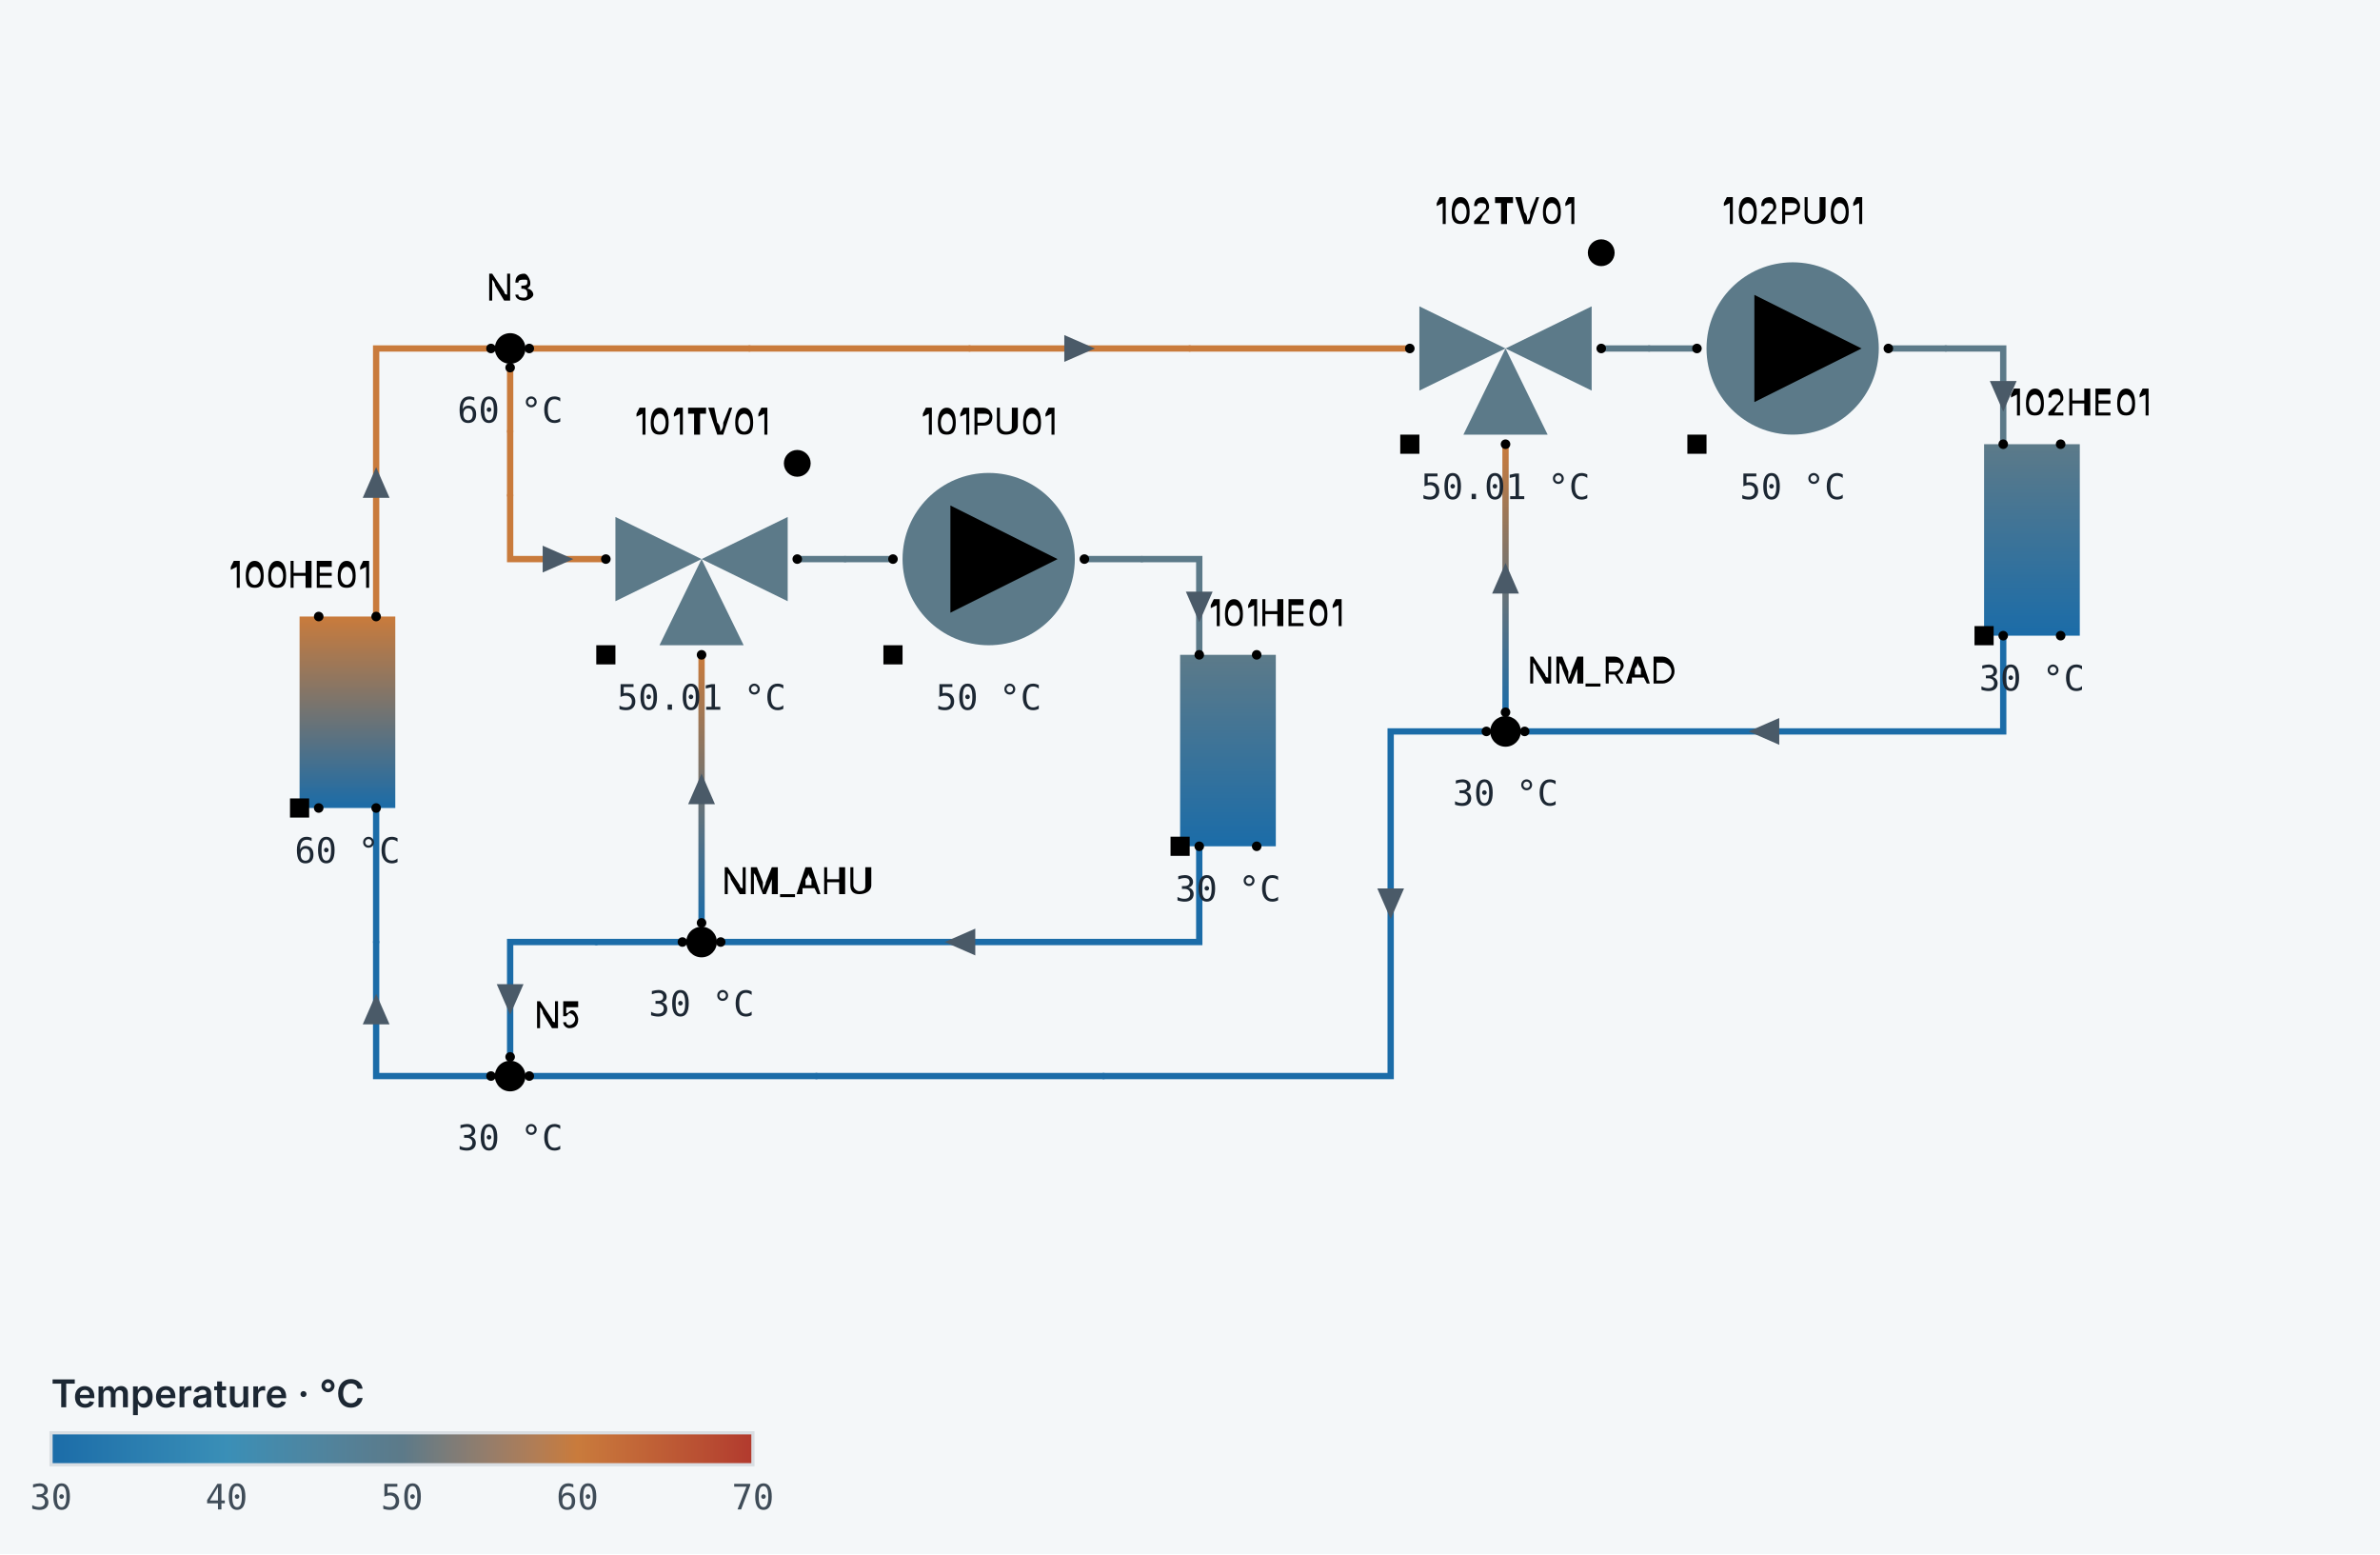
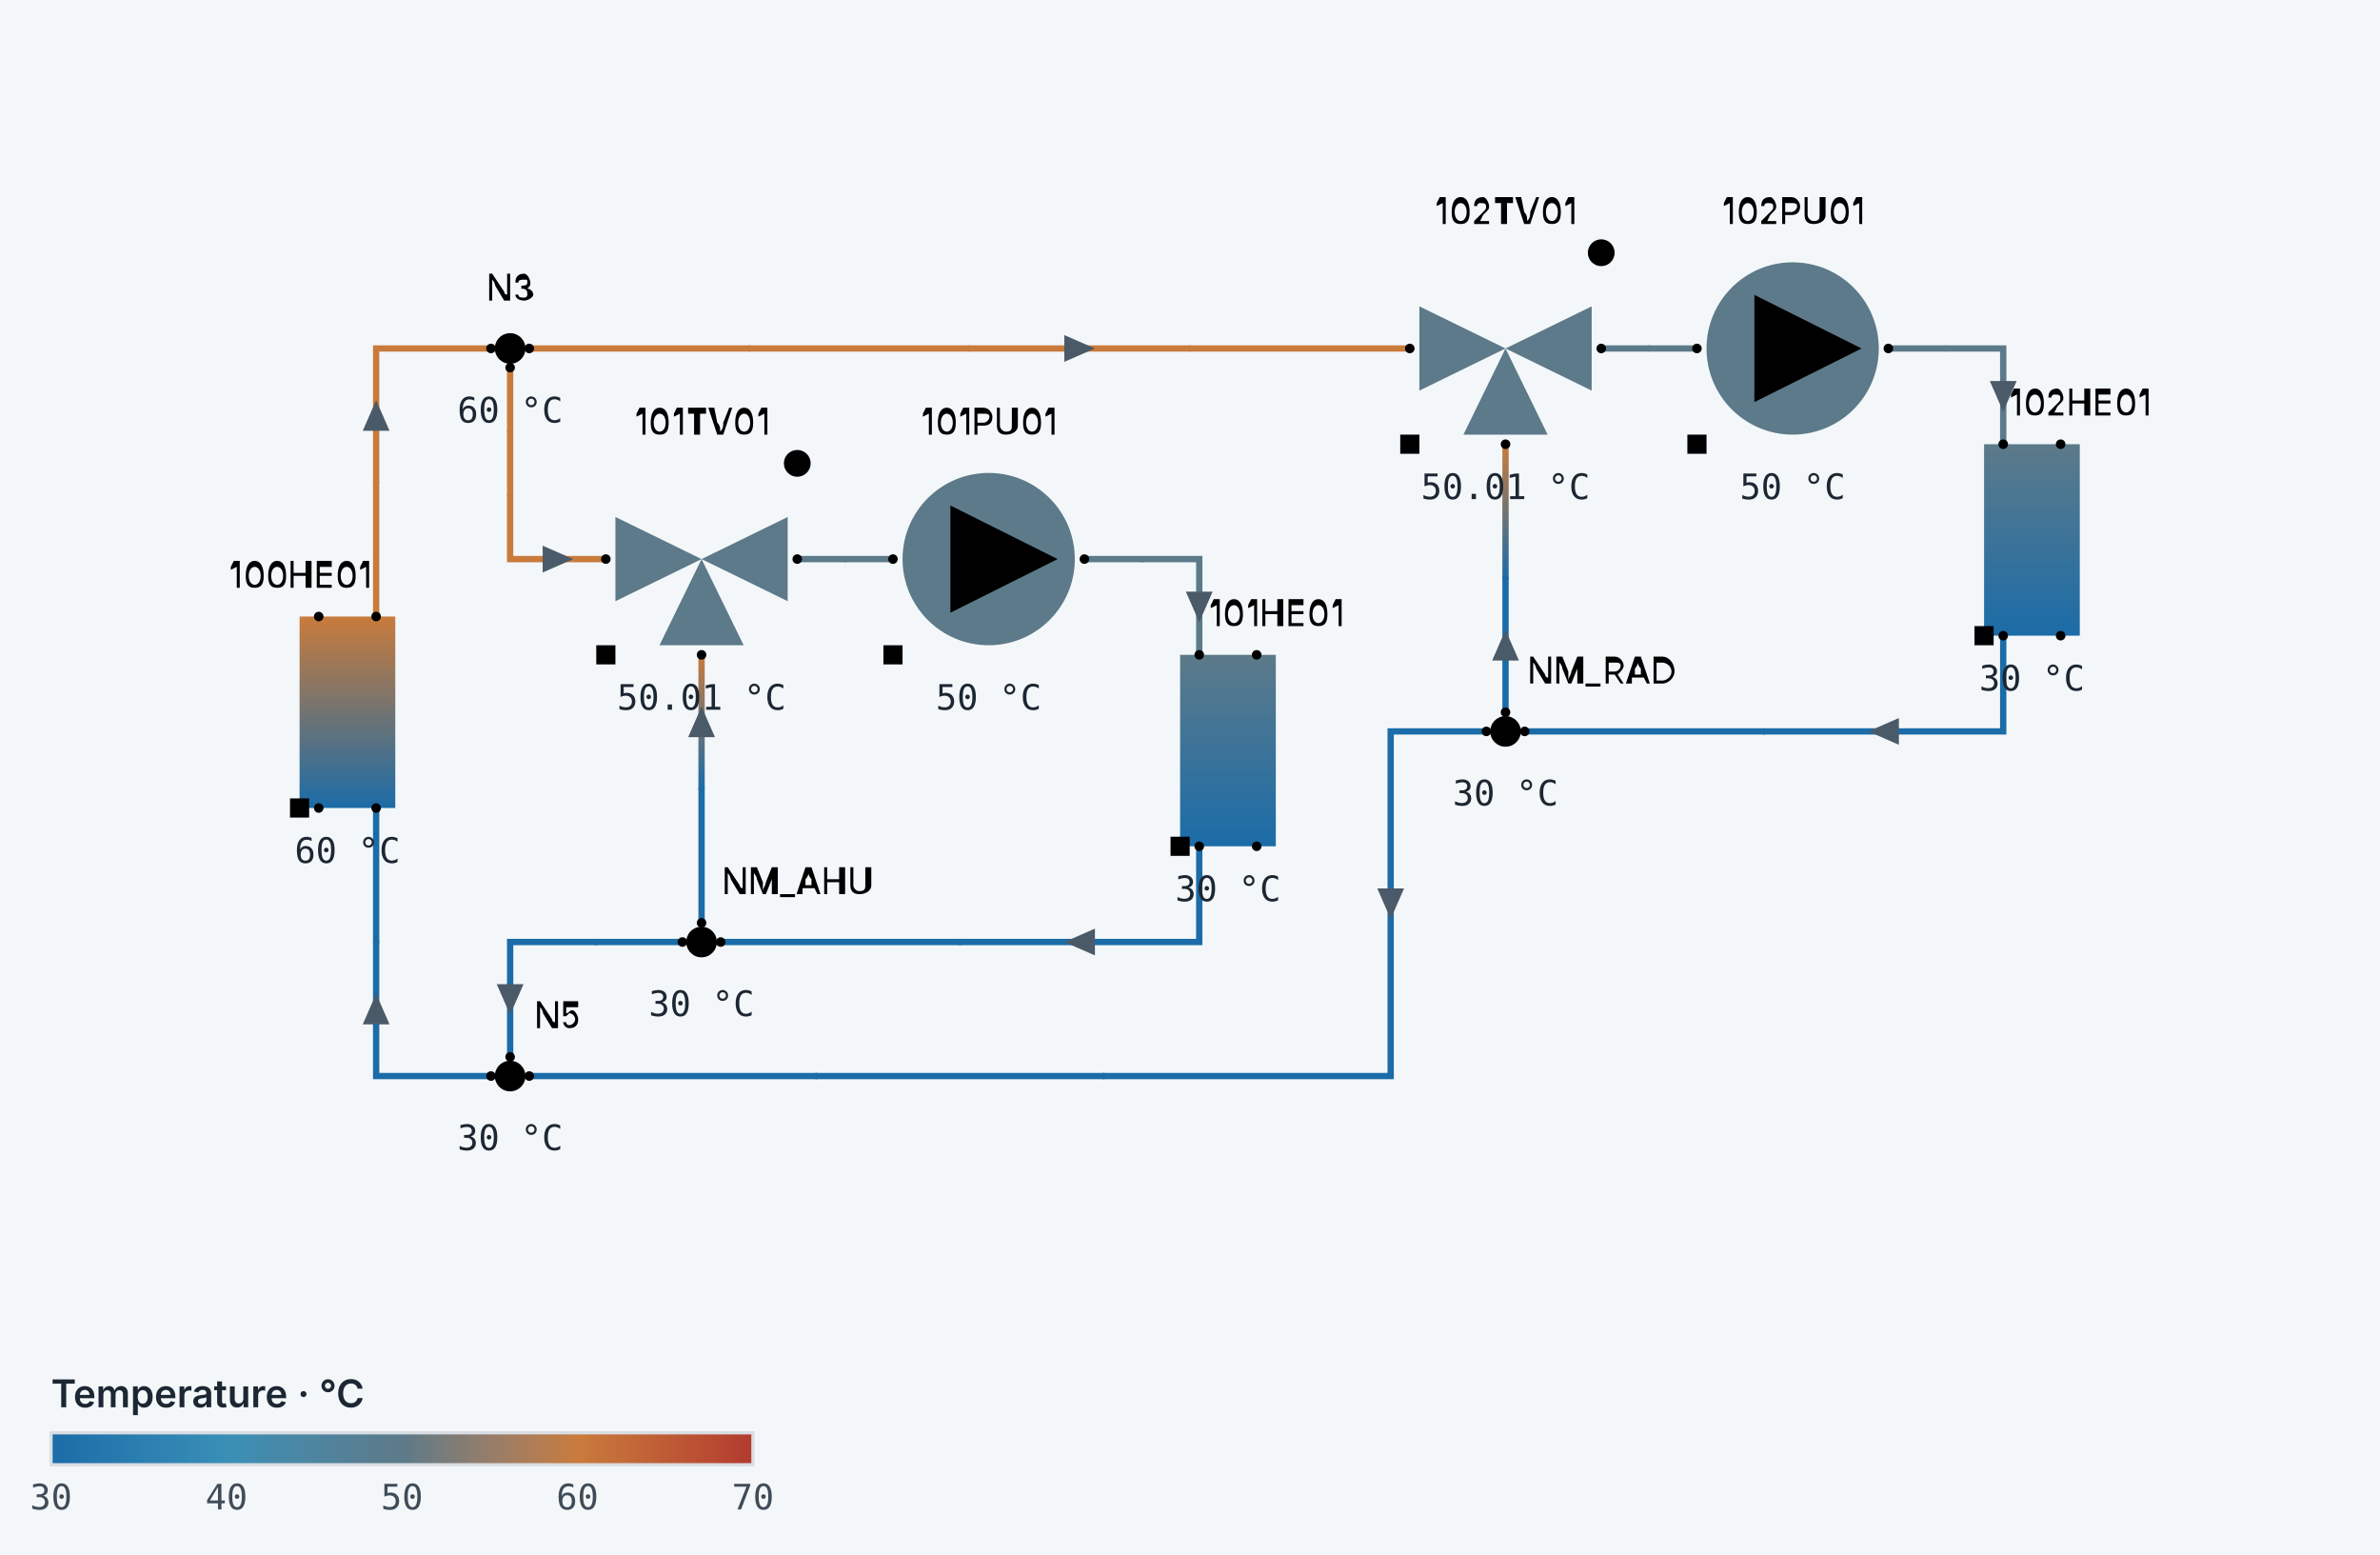
<svg xmlns="http://www.w3.org/2000/svg" width="746" height="487" viewBox="0 0 746 487" role="img" aria-labelledby="export-title export-desc" data-theme="light">
  <style>svg { font-family: system-ui, -apple-system, 'Segoe UI', sans-serif; }
.export__background { fill: #f4f7f9; }
.export__value { font-family: ui-monospace, 'Cascadia Code', 'JetBrains Mono', Consolas, monospace; font-size: 11px; fill: #1c2733; text-anchor: middle; }
.export__value--unsolved { fill: #586672; font-style: italic; }
.export__legend-title { font-size: 12px; font-weight: 600; fill: #1c2733; }
.export__legend-tick { font-family: ui-monospace, 'Cascadia Code', 'JetBrains Mono', Consolas, monospace; font-size: 11px; fill: #3f4c58; text-anchor: middle; }
.export__legend-note { font-size: 11px; fill: #586672; }
.export__legend-frame { fill: none; stroke: #d9dee3; }
.scene__route .scene__arrow { fill: #4a5a68; }
.scene__route--signal .scene__arrow { fill: #586672; }</style>
  <rect class="export__background" width="746" height="487" />
  <g transform="translate(108.9 169.2) scale(60 -60)">
    <g class="scene" font-family="system-ui, -apple-system, 'Segoe UI', sans-serif">
      <g class="scene__routes">
        <g data-id="c0" class="scene__route scene__route--pipe scene__route--return scene__route--scaled" fill="none" style="stroke:url(#export-route-c0);color:currentColor" stroke-width="0.033" stroke-linejoin="miter" stroke-linecap="round">
          <defs>
            <linearGradient id="export-route-c0" gradientUnits="userSpaceOnUse" x1="0.15" y1="-2.1" x2="0.15" y2="-1.4">
              <stop offset="0" style="stop-color:#1b6ca8" />
              <stop offset="1" style="stop-color:#1b6ca8" />
            </linearGradient>
          </defs>
          <path d="M0.15 -2.1 L0.15 -1.4" />
        </g>
-         <g data-id="c3" class="scene__route scene__route--pipe scene__route--return scene__route--scaled" fill="none" style="stroke:url(#export-route-c3);color:currentColor" stroke-width="0.033" stroke-linejoin="miter" stroke-linecap="round">
-           <defs>
-             <linearGradient id="export-route-c3" gradientUnits="userSpaceOnUse" x1="2.45" y1="-2.8" x2="0.95" y2="-2.8">
+         <g data-id="c4" class="scene__route scene__route--pipe scene__route--return scene__route--scaled" fill="none" style="stroke:url(#export-route-c4);color:currentColor" stroke-width="0.033" stroke-linejoin="miter" stroke-linecap="round">
+           <defs>
+             <linearGradient id="export-route-c4" gradientUnits="userSpaceOnUse" x1="2.45" y1="-2.8" x2="0.95" y2="-2.8">
              <stop offset="0" style="stop-color:#1b6ca8" />
              <stop offset="1" style="stop-color:#1b6ca8" />
            </linearGradient>
          </defs>
          <path d="M2.45 -2.8 L0.95 -2.8" />
        </g>
-         <g data-id="c4" class="scene__route scene__route--pipe scene__route--return scene__route--scaled" fill="none" style="stroke:url(#export-route-c4);color:currentColor" stroke-width="0.033" stroke-linejoin="miter" stroke-linecap="round">
-           <defs>
-             <linearGradient id="export-route-c4" gradientUnits="userSpaceOnUse" x1="0.75" y1="-2.8" x2="0.15" y2="-2.1">
+         <g data-id="c5" class="scene__route scene__route--pipe scene__route--return scene__route--scaled" fill="none" style="stroke:url(#export-route-c5);color:currentColor" stroke-width="0.033" stroke-linejoin="miter" stroke-linecap="round">
+           <defs>
+             <linearGradient id="export-route-c5" gradientUnits="userSpaceOnUse" x1="0.75" y1="-2.8" x2="0.15" y2="-2.1">
              <stop offset="0" style="stop-color:#1b6ca8" />
              <stop offset="1" style="stop-color:#1b6ca8" />
            </linearGradient>
          </defs>
          <path d="M0.75 -2.8 L0.15 -2.8 L0.15 -2.1" />
          <polygon class="scene__arrow" points="0.15,-2.37 0.08,-2.53 0.22,-2.53" stroke="none" />
        </g>
-         <g data-id="c8" class="scene__route scene__route--pipe scene__route--return scene__route--scaled" fill="none" style="stroke:url(#export-route-c8);color:currentColor" stroke-width="0.033" stroke-linejoin="miter" stroke-linecap="round">
-           <defs>
-             <linearGradient id="export-route-c8" gradientUnits="userSpaceOnUse" x1="1.85" y1="-2" x2="1.85" y2="-0.6">
-               <stop offset="0" style="stop-color:#1b6ca8" />
-               <stop offset="1" style="stop-color:#c97b3c" />
-             </linearGradient>
-           </defs>
-           <path d="M1.85 -2 L1.85 -0.6" />
-           <polygon class="scene__arrow" points="1.85,-1.22 1.78,-1.38 1.92,-1.38" stroke="none" />
-         </g>
-         <g data-id="c13" class="scene__route scene__route--pipe scene__route--return scene__route--scaled" fill="none" style="stroke:url(#export-route-c13);color:currentColor" stroke-width="0.033" stroke-linejoin="miter" stroke-linecap="round">
-           <defs>
-             <linearGradient id="export-route-c13" gradientUnits="userSpaceOnUse" x1="4.45" y1="-1.6" x2="1.95" y2="-2.1">
-               <stop offset="0" style="stop-color:#1b6ca8" />
-               <stop offset="1" style="stop-color:#1b6ca8" />
-             </linearGradient>
-           </defs>
-           <path d="M4.45 -1.6 L4.45 -2.1 L1.95 -2.1" />
-           <polygon class="scene__arrow" points="3.12,-2.1 3.28,-2.17 3.28,-2.03" stroke="none" />
-         </g>
-         <g data-id="c14" class="scene__route scene__route--pipe scene__route--return scene__route--scaled" fill="none" style="stroke:url(#export-route-c14);color:currentColor" stroke-width="0.033" stroke-linejoin="miter" stroke-linecap="round">
-           <defs>
-             <linearGradient id="export-route-c14" gradientUnits="userSpaceOnUse" x1="1.75" y1="-2.1" x2="1.3" y2="-2.1">
+         <g data-id="c9" class="scene__route scene__route--pipe scene__route--return scene__route--scaled" fill="none" style="stroke:url(#export-route-c9);color:currentColor" stroke-width="0.033" stroke-linejoin="miter" stroke-linecap="round">
+           <defs>
+             <linearGradient id="export-route-c9" gradientUnits="userSpaceOnUse" x1="1.85" y1="-2" x2="1.85" y2="-1.3">
+               <stop offset="0" style="stop-color:#1b6ca8" />
+               <stop offset="1" style="stop-color:#1b6ca8" />
+             </linearGradient>
+           </defs>
+           <path d="M1.85 -2 L1.85 -1.3" />
+         </g>
+         <g data-id="c10" class="scene__route scene__route--pipe scene__route--return scene__route--scaled" fill="none" style="stroke:url(#export-route-c10);color:currentColor" stroke-width="0.033" stroke-linejoin="miter" stroke-linecap="round">
+           <defs>
+             <linearGradient id="export-route-c10" gradientUnits="userSpaceOnUse" x1="1.85" y1="-1.3" x2="1.85" y2="-0.6">
+               <stop offset="0" style="stop-color:#1b6ca8" />
+               <stop offset="1" style="stop-color:#c97b3c" />
+             </linearGradient>
+           </defs>
+           <path d="M1.85 -1.3 L1.85 -0.6" />
+           <polygon class="scene__arrow" points="1.85,-0.87 1.78,-1.03 1.92,-1.03" stroke="none" />
+         </g>
+         <g data-id="c15" class="scene__route scene__route--pipe scene__route--return scene__route--scaled" fill="none" style="stroke:url(#export-route-c15);color:currentColor" stroke-width="0.033" stroke-linejoin="miter" stroke-linecap="round">
+           <defs>
+             <linearGradient id="export-route-c15" gradientUnits="userSpaceOnUse" x1="4.45" y1="-1.6" x2="3.2" y2="-2.1">
+               <stop offset="0" style="stop-color:#1b6ca8" />
+               <stop offset="1" style="stop-color:#1b6ca8" />
+             </linearGradient>
+           </defs>
+           <path d="M4.45 -1.6 L4.45 -2.1 L3.2 -2.1" />
+           <polygon class="scene__arrow" points="3.745,-2.1 3.905,-2.17 3.905,-2.03" stroke="none" />
+         </g>
+         <g data-id="c16" class="scene__route scene__route--pipe scene__route--return scene__route--scaled" fill="none" style="stroke:url(#export-route-c16);color:currentColor" stroke-width="0.033" stroke-linejoin="miter" stroke-linecap="round">
+           <defs>
+             <linearGradient id="export-route-c16" gradientUnits="userSpaceOnUse" x1="3.2" y1="-2.1" x2="1.95" y2="-2.1">
+               <stop offset="0" style="stop-color:#1b6ca8" />
+               <stop offset="1" style="stop-color:#1b6ca8" />
+             </linearGradient>
+           </defs>
+           <path d="M3.2 -2.1 L1.95 -2.1" />
+         </g>
+         <g data-id="c17" class="scene__route scene__route--pipe scene__route--return scene__route--scaled" fill="none" style="stroke:url(#export-route-c17);color:currentColor" stroke-width="0.033" stroke-linejoin="miter" stroke-linecap="round">
+           <defs>
+             <linearGradient id="export-route-c17" gradientUnits="userSpaceOnUse" x1="1.75" y1="-2.1" x2="1.3" y2="-2.1">
              <stop offset="0" style="stop-color:#1b6ca8" />
              <stop offset="1" style="stop-color:#1b6ca8" />
            </linearGradient>
          </defs>
          <path d="M1.75 -2.1 L1.3 -2.1" />
        </g>
-         <g data-id="c15" class="scene__route scene__route--pipe scene__route--return scene__route--scaled" fill="none" style="stroke:url(#export-route-c15);color:currentColor" stroke-width="0.033" stroke-linejoin="miter" stroke-linecap="round">
-           <defs>
-             <linearGradient id="export-route-c15" gradientUnits="userSpaceOnUse" x1="1.3" y1="-2.1" x2="0.85" y2="-2.7">
+         <g data-id="c18" class="scene__route scene__route--pipe scene__route--return scene__route--scaled" fill="none" style="stroke:url(#export-route-c18);color:currentColor" stroke-width="0.033" stroke-linejoin="miter" stroke-linecap="round">
+           <defs>
+             <linearGradient id="export-route-c18" gradientUnits="userSpaceOnUse" x1="1.3" y1="-2.1" x2="0.85" y2="-2.7">
              <stop offset="0" style="stop-color:#1b6ca8" />
              <stop offset="1" style="stop-color:#1b6ca8" />
            </linearGradient>
          </defs>
          <path d="M1.3 -2.1 L0.85 -2.1 L0.85 -2.7" />
          <polygon class="scene__arrow" points="0.85,-2.48 0.92,-2.32 0.78,-2.32" stroke="none" />
        </g>
-         <g data-id="c19" class="scene__route scene__route--pipe scene__route--return scene__route--scaled" fill="none" style="stroke:url(#export-route-c19);color:currentColor" stroke-width="0.033" stroke-linejoin="miter" stroke-linecap="round">
-           <defs>
-             <linearGradient id="export-route-c19" gradientUnits="userSpaceOnUse" x1="6.05" y1="-0.9" x2="6.05" y2="0.5">
-               <stop offset="0" style="stop-color:#1b6ca8" />
-               <stop offset="1" style="stop-color:#c97b3c" />
-             </linearGradient>
-           </defs>
-           <path d="M6.05 -0.9 L6.05 0.5" />
-           <polygon class="scene__arrow" points="6.05,-0.12 5.98,-0.28 6.12,-0.28" stroke="none" />
-         </g>
-         <g data-id="c24" class="scene__route scene__route--pipe scene__route--return scene__route--scaled" fill="none" style="stroke:url(#export-route-c24);color:currentColor" stroke-width="0.033" stroke-linejoin="miter" stroke-linecap="round">
-           <defs>
-             <linearGradient id="export-route-c24" gradientUnits="userSpaceOnUse" x1="8.65" y1="-0.5" x2="6.15" y2="-1">
-               <stop offset="0" style="stop-color:#1b6ca8" />
-               <stop offset="1" style="stop-color:#1b6ca8" />
-             </linearGradient>
-           </defs>
-           <path d="M8.65 -0.5 L8.65 -1 L6.15 -1" />
-           <polygon class="scene__arrow" points="7.32,-1 7.48,-1.07 7.48,-0.93" stroke="none" />
-         </g>
-         <g data-id="c25" class="scene__route scene__route--pipe scene__route--return scene__route--scaled" fill="none" style="stroke:url(#export-route-c25);color:currentColor" stroke-width="0.033" stroke-linejoin="miter" stroke-linecap="round">
-           <defs>
-             <linearGradient id="export-route-c25" gradientUnits="userSpaceOnUse" x1="5.95" y1="-1" x2="3.95" y2="-2.8">
+         <g data-id="c22" class="scene__route scene__route--pipe scene__route--return scene__route--scaled" fill="none" style="stroke:url(#export-route-c22);color:currentColor" stroke-width="0.033" stroke-linejoin="miter" stroke-linecap="round">
+           <defs>
+             <linearGradient id="export-route-c22" gradientUnits="userSpaceOnUse" x1="6.05" y1="-0.9" x2="6.05" y2="-0.2">
+               <stop offset="0" style="stop-color:#1b6ca8" />
+               <stop offset="1" style="stop-color:#1b6ca8" />
+             </linearGradient>
+           </defs>
+           <path d="M6.05 -0.9 L6.05 -0.2" />
+           <polygon class="scene__arrow" points="6.05,-0.47 5.98,-0.63 6.12,-0.63" stroke="none" />
+         </g>
+         <g data-id="c23" class="scene__route scene__route--pipe scene__route--return scene__route--scaled" fill="none" style="stroke:url(#export-route-c23);color:currentColor" stroke-width="0.033" stroke-linejoin="miter" stroke-linecap="round">
+           <defs>
+             <linearGradient id="export-route-c23" gradientUnits="userSpaceOnUse" x1="6.05" y1="-0.2" x2="6.05" y2="0.5">
+               <stop offset="0" style="stop-color:#1b6ca8" />
+               <stop offset="1" style="stop-color:#c97b3c" />
+             </linearGradient>
+           </defs>
+           <path d="M6.05 -0.2 L6.05 0.5" />
+         </g>
+         <g data-id="c28" class="scene__route scene__route--pipe scene__route--return scene__route--scaled" fill="none" style="stroke:url(#export-route-c28);color:currentColor" stroke-width="0.033" stroke-linejoin="miter" stroke-linecap="round">
+           <defs>
+             <linearGradient id="export-route-c28" gradientUnits="userSpaceOnUse" x1="8.65" y1="-0.5" x2="7.4" y2="-1">
+               <stop offset="0" style="stop-color:#1b6ca8" />
+               <stop offset="1" style="stop-color:#1b6ca8" />
+             </linearGradient>
+           </defs>
+           <path d="M8.65 -0.5 L8.65 -1 L7.4 -1" />
+           <polygon class="scene__arrow" points="7.945,-1 8.105,-1.07 8.105,-0.93" stroke="none" />
+         </g>
+         <g data-id="c29" class="scene__route scene__route--pipe scene__route--return scene__route--scaled" fill="none" style="stroke:url(#export-route-c29);color:currentColor" stroke-width="0.033" stroke-linejoin="miter" stroke-linecap="round">
+           <defs>
+             <linearGradient id="export-route-c29" gradientUnits="userSpaceOnUse" x1="7.4" y1="-1" x2="6.15" y2="-1">
+               <stop offset="0" style="stop-color:#1b6ca8" />
+               <stop offset="1" style="stop-color:#1b6ca8" />
+             </linearGradient>
+           </defs>
+           <path d="M7.4 -1 L6.15 -1" />
+         </g>
+         <g data-id="c30" class="scene__route scene__route--pipe scene__route--return scene__route--scaled" fill="none" style="stroke:url(#export-route-c30);color:currentColor" stroke-width="0.033" stroke-linejoin="miter" stroke-linecap="round">
+           <defs>
+             <linearGradient id="export-route-c30" gradientUnits="userSpaceOnUse" x1="5.95" y1="-1" x2="3.95" y2="-2.8">
              <stop offset="0" style="stop-color:#1b6ca8" />
              <stop offset="1" style="stop-color:#1b6ca8" />
            </linearGradient>
          </defs>
          <path d="M5.95 -1 L5.45 -1 L5.45 -2.8 L3.95 -2.8" />
          <polygon class="scene__arrow" points="5.45,-1.98 5.52,-1.82 5.38,-1.82" stroke="none" />
        </g>
-         <g data-id="c26" class="scene__route scene__route--pipe scene__route--return scene__route--scaled" fill="none" style="stroke:url(#export-route-c26);color:currentColor" stroke-width="0.033" stroke-linejoin="miter" stroke-linecap="round">
-           <defs>
-             <linearGradient id="export-route-c26" gradientUnits="userSpaceOnUse" x1="3.95" y1="-2.8" x2="2.45" y2="-2.8">
+         <g data-id="c31" class="scene__route scene__route--pipe scene__route--return scene__route--scaled" fill="none" style="stroke:url(#export-route-c31);color:currentColor" stroke-width="0.033" stroke-linejoin="miter" stroke-linecap="round">
+           <defs>
+             <linearGradient id="export-route-c31" gradientUnits="userSpaceOnUse" x1="3.95" y1="-2.8" x2="2.45" y2="-2.8">
              <stop offset="0" style="stop-color:#1b6ca8" />
              <stop offset="1" style="stop-color:#1b6ca8" />
            </linearGradient>
          </defs>
          <path d="M3.95 -2.8 L2.45 -2.8" />
        </g>
        <g data-id="c1" class="scene__route scene__route--pipe scene__route--supply scene__route--scaled" fill="none" style="stroke:url(#export-route-c1);color:currentColor" stroke-width="0.033" stroke-linejoin="miter" stroke-linecap="round">
          <defs>
-             <linearGradient id="export-route-c1" gradientUnits="userSpaceOnUse" x1="0.15" y1="-0.4" x2="0.75" y2="1">
-               <stop offset="0" style="stop-color:#c97b3c" />
-               <stop offset="1" style="stop-color:#c97b3c" />
-             </linearGradient>
-           </defs>
-           <path d="M0.15 -0.4 L0.15 1 L0.75 1" />
-           <polygon class="scene__arrow" points="0.15,0.38 0.08,0.22 0.22,0.22" stroke="none" />
+             <linearGradient id="export-route-c1" gradientUnits="userSpaceOnUse" x1="0.15" y1="-0.4" x2="0.15" y2="0.3">
+               <stop offset="0" style="stop-color:#c97b3c" />
+               <stop offset="1" style="stop-color:#c97b3c" />
+             </linearGradient>
+           </defs>
+           <path d="M0.15 -0.4 L0.15 0.3" />
        </g>
        <g data-id="c2" class="scene__route scene__route--pipe scene__route--supply scene__route--scaled" fill="none" style="stroke:url(#export-route-c2);color:currentColor" stroke-width="0.033" stroke-linejoin="miter" stroke-linecap="round">
          <defs>
-             <linearGradient id="export-route-c2" gradientUnits="userSpaceOnUse" x1="0.95" y1="1" x2="2.1" y2="1">
+             <linearGradient id="export-route-c2" gradientUnits="userSpaceOnUse" x1="0.15" y1="0.3" x2="0.75" y2="1">
+               <stop offset="0" style="stop-color:#c97b3c" />
+               <stop offset="1" style="stop-color:#c97b3c" />
+             </linearGradient>
+           </defs>
+           <path d="M0.15 0.3 L0.15 1 L0.75 1" />
+           <polygon class="scene__arrow" points="0.15,0.73 0.08,0.57 0.22,0.57" stroke="none" />
+         </g>
+         <g data-id="c3" class="scene__route scene__route--pipe scene__route--supply scene__route--scaled" fill="none" style="stroke:url(#export-route-c3);color:currentColor" stroke-width="0.033" stroke-linejoin="miter" stroke-linecap="round">
+           <defs>
+             <linearGradient id="export-route-c3" gradientUnits="userSpaceOnUse" x1="0.95" y1="1" x2="2.1" y2="1">
              <stop offset="0" style="stop-color:#c97b3c" />
              <stop offset="1" style="stop-color:#c97b3c" />
            </linearGradient>
          </defs>
          <path d="M0.95 1 L2.1 1" />
        </g>
-         <g data-id="c5" class="scene__route scene__route--pipe scene__route--supply scene__route--scaled" fill="none" style="stroke:url(#export-route-c5);color:currentColor" stroke-width="0.033" stroke-linejoin="miter" stroke-linecap="round">
-           <defs>
-             <linearGradient id="export-route-c5" gradientUnits="userSpaceOnUse" x1="0.85" y1="0.9" x2="0.85" y2="0.567">
+         <g data-id="c6" class="scene__route scene__route--pipe scene__route--supply scene__route--scaled" fill="none" style="stroke:url(#export-route-c6);color:currentColor" stroke-width="0.033" stroke-linejoin="miter" stroke-linecap="round">
+           <defs>
+             <linearGradient id="export-route-c6" gradientUnits="userSpaceOnUse" x1="0.85" y1="0.9" x2="0.85" y2="0.567">
              <stop offset="0" style="stop-color:#c97b3c" />
              <stop offset="1" style="stop-color:#c97b3c" />
            </linearGradient>
          </defs>
          <path d="M0.85 0.9 L0.85 0.567" />
        </g>
-         <g data-id="c6" class="scene__route scene__route--pipe scene__route--supply scene__route--scaled" fill="none" style="stroke:url(#export-route-c6);color:currentColor" stroke-width="0.033" stroke-linejoin="miter" stroke-linecap="round">
-           <defs>
-             <linearGradient id="export-route-c6" gradientUnits="userSpaceOnUse" x1="0.85" y1="0.567" x2="0.85" y2="0.233">
+         <g data-id="c7" class="scene__route scene__route--pipe scene__route--supply scene__route--scaled" fill="none" style="stroke:url(#export-route-c7);color:currentColor" stroke-width="0.033" stroke-linejoin="miter" stroke-linecap="round">
+           <defs>
+             <linearGradient id="export-route-c7" gradientUnits="userSpaceOnUse" x1="0.85" y1="0.567" x2="0.85" y2="0.233">
              <stop offset="0" style="stop-color:#c97b3c" />
              <stop offset="1" style="stop-color:#c97b3c" />
            </linearGradient>
          </defs>
          <path d="M0.85 0.567 L0.85 0.233" />
        </g>
-         <g data-id="c7" class="scene__route scene__route--pipe scene__route--supply scene__route--scaled" fill="none" style="stroke:url(#export-route-c7);color:currentColor" stroke-width="0.033" stroke-linejoin="miter" stroke-linecap="round">
-           <defs>
-             <linearGradient id="export-route-c7" gradientUnits="userSpaceOnUse" x1="0.85" y1="0.233" x2="1.35" y2="-0.1">
+         <g data-id="c8" class="scene__route scene__route--pipe scene__route--supply scene__route--scaled" fill="none" style="stroke:url(#export-route-c8);color:currentColor" stroke-width="0.033" stroke-linejoin="miter" stroke-linecap="round">
+           <defs>
+             <linearGradient id="export-route-c8" gradientUnits="userSpaceOnUse" x1="0.85" y1="0.233" x2="1.35" y2="-0.1">
              <stop offset="0" style="stop-color:#c97b3c" />
              <stop offset="1" style="stop-color:#c97b3c" />
            </linearGradient>
          </defs>
          <path d="M0.85 0.233 L0.85 -0.1 L1.35 -0.1" />
          <polygon class="scene__arrow" points="1.18,-0.1 1.02,-0.03 1.02,-0.17" stroke="none" />
        </g>
-         <g data-id="c9" class="scene__route scene__route--pipe scene__route--supply scene__route--scaled" fill="none" style="stroke:url(#export-route-c9);color:currentColor" stroke-width="0.033" stroke-linejoin="miter" stroke-linecap="round">
-           <defs>
-             <linearGradient id="export-route-c9" gradientUnits="userSpaceOnUse" x1="2.35" y1="-0.1" x2="2.6" y2="-0.1">
+         <g data-id="c11" class="scene__route scene__route--pipe scene__route--supply scene__route--scaled" fill="none" style="stroke:url(#export-route-c11);color:currentColor" stroke-width="0.033" stroke-linejoin="miter" stroke-linecap="round">
+           <defs>
+             <linearGradient id="export-route-c11" gradientUnits="userSpaceOnUse" x1="2.35" y1="-0.1" x2="2.6" y2="-0.1">
              <stop offset="0" style="stop-color:#5c7a89" />
              <stop offset="1" style="stop-color:#5c7a89" />
            </linearGradient>
          </defs>
          <path d="M2.35 -0.1 L2.6 -0.1" />
        </g>
-         <g data-id="c10" class="scene__route scene__route--pipe scene__route--supply scene__route--scaled" fill="none" style="stroke:url(#export-route-c10);color:currentColor" stroke-width="0.033" stroke-linejoin="miter" stroke-linecap="round">
-           <defs>
-             <linearGradient id="export-route-c10" gradientUnits="userSpaceOnUse" x1="2.6" y1="-0.1" x2="2.85" y2="-0.1">
+         <g data-id="c12" class="scene__route scene__route--pipe scene__route--supply scene__route--scaled" fill="none" style="stroke:url(#export-route-c12);color:currentColor" stroke-width="0.033" stroke-linejoin="miter" stroke-linecap="round">
+           <defs>
+             <linearGradient id="export-route-c12" gradientUnits="userSpaceOnUse" x1="2.6" y1="-0.1" x2="2.85" y2="-0.1">
              <stop offset="0" style="stop-color:#5c7a89" />
              <stop offset="1" style="stop-color:#5c7a89" />
            </linearGradient>
          </defs>
          <path d="M2.6 -0.1 L2.85 -0.1" />
        </g>
-         <g data-id="c11" class="scene__route scene__route--pipe scene__route--supply scene__route--scaled" fill="none" style="stroke:url(#export-route-c11);color:currentColor" stroke-width="0.033" stroke-linejoin="miter" stroke-linecap="round">
-           <defs>
-             <linearGradient id="export-route-c11" gradientUnits="userSpaceOnUse" x1="3.85" y1="-0.1" x2="4.15" y2="-0.1">
+         <g data-id="c13" class="scene__route scene__route--pipe scene__route--supply scene__route--scaled" fill="none" style="stroke:url(#export-route-c13);color:currentColor" stroke-width="0.033" stroke-linejoin="miter" stroke-linecap="round">
+           <defs>
+             <linearGradient id="export-route-c13" gradientUnits="userSpaceOnUse" x1="3.85" y1="-0.1" x2="4.15" y2="-0.1">
              <stop offset="0" style="stop-color:#5c7a89" />
              <stop offset="1" style="stop-color:#5c7a89" />
            </linearGradient>
          </defs>
          <path d="M3.85 -0.1 L4.15 -0.1" />
        </g>
-         <g data-id="c12" class="scene__route scene__route--pipe scene__route--supply scene__route--scaled" fill="none" style="stroke:url(#export-route-c12);color:currentColor" stroke-width="0.033" stroke-linejoin="miter" stroke-linecap="round">
-           <defs>
-             <linearGradient id="export-route-c12" gradientUnits="userSpaceOnUse" x1="4.15" y1="-0.1" x2="4.45" y2="-0.6">
+         <g data-id="c14" class="scene__route scene__route--pipe scene__route--supply scene__route--scaled" fill="none" style="stroke:url(#export-route-c14);color:currentColor" stroke-width="0.033" stroke-linejoin="miter" stroke-linecap="round">
+           <defs>
+             <linearGradient id="export-route-c14" gradientUnits="userSpaceOnUse" x1="4.15" y1="-0.1" x2="4.45" y2="-0.6">
              <stop offset="0" style="stop-color:#5c7a89" />
              <stop offset="1" style="stop-color:#5c7a89" />
            </linearGradient>
          </defs>
          <path d="M4.15 -0.1 L4.45 -0.1 L4.45 -0.6" />
          <polygon class="scene__arrow" points="4.45,-0.43 4.52,-0.27 4.38,-0.27" stroke="none" />
        </g>
-         <g data-id="c16" class="scene__route scene__route--pipe scene__route--supply scene__route--scaled" fill="none" style="stroke:url(#export-route-c16);color:currentColor" stroke-width="0.033" stroke-linejoin="miter" stroke-linecap="round">
-           <defs>
-             <linearGradient id="export-route-c16" gradientUnits="userSpaceOnUse" x1="2.1" y1="1" x2="3.25" y2="1">
+         <g data-id="c19" class="scene__route scene__route--pipe scene__route--supply scene__route--scaled" fill="none" style="stroke:url(#export-route-c19);color:currentColor" stroke-width="0.033" stroke-linejoin="miter" stroke-linecap="round">
+           <defs>
+             <linearGradient id="export-route-c19" gradientUnits="userSpaceOnUse" x1="2.1" y1="1" x2="3.25" y2="1">
              <stop offset="0" style="stop-color:#c97b3c" />
              <stop offset="1" style="stop-color:#c97b3c" />
            </linearGradient>
          </defs>
          <path d="M2.1 1 L3.25 1" />
        </g>
-         <g data-id="c17" class="scene__route scene__route--pipe scene__route--supply scene__route--scaled" fill="none" style="stroke:url(#export-route-c17);color:currentColor" stroke-width="0.033" stroke-linejoin="miter" stroke-linecap="round">
-           <defs>
-             <linearGradient id="export-route-c17" gradientUnits="userSpaceOnUse" x1="3.25" y1="1" x2="4.4" y2="1">
+         <g data-id="c20" class="scene__route scene__route--pipe scene__route--supply scene__route--scaled" fill="none" style="stroke:url(#export-route-c20);color:currentColor" stroke-width="0.033" stroke-linejoin="miter" stroke-linecap="round">
+           <defs>
+             <linearGradient id="export-route-c20" gradientUnits="userSpaceOnUse" x1="3.25" y1="1" x2="4.4" y2="1">
              <stop offset="0" style="stop-color:#c97b3c" />
              <stop offset="1" style="stop-color:#c97b3c" />
            </linearGradient>
          </defs>
          <path d="M3.25 1 L4.4 1" />
          <polygon class="scene__arrow" points="3.905,1 3.745,1.07 3.745,0.93" stroke="none" />
        </g>
-         <g data-id="c18" class="scene__route scene__route--pipe scene__route--supply scene__route--scaled" fill="none" style="stroke:url(#export-route-c18);color:currentColor" stroke-width="0.033" stroke-linejoin="miter" stroke-linecap="round">
-           <defs>
-             <linearGradient id="export-route-c18" gradientUnits="userSpaceOnUse" x1="4.4" y1="1" x2="5.55" y2="1">
+         <g data-id="c21" class="scene__route scene__route--pipe scene__route--supply scene__route--scaled" fill="none" style="stroke:url(#export-route-c21);color:currentColor" stroke-width="0.033" stroke-linejoin="miter" stroke-linecap="round">
+           <defs>
+             <linearGradient id="export-route-c21" gradientUnits="userSpaceOnUse" x1="4.4" y1="1" x2="5.55" y2="1">
              <stop offset="0" style="stop-color:#c97b3c" />
              <stop offset="1" style="stop-color:#c97b3c" />
            </linearGradient>
          </defs>
          <path d="M4.4 1 L5.55 1" />
        </g>
-         <g data-id="c20" class="scene__route scene__route--pipe scene__route--supply scene__route--scaled" fill="none" style="stroke:url(#export-route-c20);color:currentColor" stroke-width="0.033" stroke-linejoin="miter" stroke-linecap="round">
-           <defs>
-             <linearGradient id="export-route-c20" gradientUnits="userSpaceOnUse" x1="6.55" y1="1" x2="6.8" y2="1">
+         <g data-id="c24" class="scene__route scene__route--pipe scene__route--supply scene__route--scaled" fill="none" style="stroke:url(#export-route-c24);color:currentColor" stroke-width="0.033" stroke-linejoin="miter" stroke-linecap="round">
+           <defs>
+             <linearGradient id="export-route-c24" gradientUnits="userSpaceOnUse" x1="6.55" y1="1" x2="6.8" y2="1">
              <stop offset="0" style="stop-color:#5c7a89" />
              <stop offset="1" style="stop-color:#5c7a89" />
            </linearGradient>
          </defs>
          <path d="M6.55 1 L6.8 1" />
        </g>
-         <g data-id="c21" class="scene__route scene__route--pipe scene__route--supply scene__route--scaled" fill="none" style="stroke:url(#export-route-c21);color:currentColor" stroke-width="0.033" stroke-linejoin="miter" stroke-linecap="round">
-           <defs>
-             <linearGradient id="export-route-c21" gradientUnits="userSpaceOnUse" x1="6.8" y1="1" x2="7.05" y2="1">
+         <g data-id="c25" class="scene__route scene__route--pipe scene__route--supply scene__route--scaled" fill="none" style="stroke:url(#export-route-c25);color:currentColor" stroke-width="0.033" stroke-linejoin="miter" stroke-linecap="round">
+           <defs>
+             <linearGradient id="export-route-c25" gradientUnits="userSpaceOnUse" x1="6.8" y1="1" x2="7.05" y2="1">
              <stop offset="0" style="stop-color:#5c7a89" />
              <stop offset="1" style="stop-color:#5c7a89" />
            </linearGradient>
          </defs>
          <path d="M6.8 1 L7.05 1" />
        </g>
-         <g data-id="c22" class="scene__route scene__route--pipe scene__route--supply scene__route--scaled" fill="none" style="stroke:url(#export-route-c22);color:currentColor" stroke-width="0.033" stroke-linejoin="miter" stroke-linecap="round">
-           <defs>
-             <linearGradient id="export-route-c22" gradientUnits="userSpaceOnUse" x1="8.05" y1="1" x2="8.35" y2="1">
+         <g data-id="c26" class="scene__route scene__route--pipe scene__route--supply scene__route--scaled" fill="none" style="stroke:url(#export-route-c26);color:currentColor" stroke-width="0.033" stroke-linejoin="miter" stroke-linecap="round">
+           <defs>
+             <linearGradient id="export-route-c26" gradientUnits="userSpaceOnUse" x1="8.05" y1="1" x2="8.35" y2="1">
              <stop offset="0" style="stop-color:#5c7a89" />
              <stop offset="1" style="stop-color:#5c7a89" />
            </linearGradient>
          </defs>
          <path d="M8.05 1 L8.35 1" />
        </g>
-         <g data-id="c23" class="scene__route scene__route--pipe scene__route--supply scene__route--scaled" fill="none" style="stroke:url(#export-route-c23);color:currentColor" stroke-width="0.033" stroke-linejoin="miter" stroke-linecap="round">
-           <defs>
-             <linearGradient id="export-route-c23" gradientUnits="userSpaceOnUse" x1="8.35" y1="1" x2="8.65" y2="0.5">
+         <g data-id="c27" class="scene__route scene__route--pipe scene__route--supply scene__route--scaled" fill="none" style="stroke:url(#export-route-c27);color:currentColor" stroke-width="0.033" stroke-linejoin="miter" stroke-linecap="round">
+           <defs>
+             <linearGradient id="export-route-c27" gradientUnits="userSpaceOnUse" x1="8.35" y1="1" x2="8.65" y2="0.5">
              <stop offset="0" style="stop-color:#5c7a89" />
              <stop offset="1" style="stop-color:#5c7a89" />
            </linearGradient>
          </defs>
          <path d="M8.35 1 L8.65 1 L8.65 0.5" />
          <polygon class="scene__arrow" points="8.65,0.67 8.72,0.83 8.58,0.83" stroke="none" />
        </g>
      </g>
      <g class="scene__symbols">
        <g data-id="HS1" class="scene__symbol" tabindex="0" role="img" aria-label="HS1, heat_exchanger" stroke-width="0.025">
          <g transform="translate(0 -0.9) rotate(-180) scale(1 1)" fill="none" stroke-width="0.025" stroke-linejoin="round" stroke-linecap="round">
            <defs>
              <linearGradient id="export-symbol-HS1" gradientUnits="userSpaceOnUse" x1="-0.15" y1="0.5" x2="-0.15" y2="-0.5">
                <stop offset="0" style="stop-color:#1b6ca8" />
                <stop offset="1" style="stop-color:#c97b3c" />
              </linearGradient>
            </defs>
            <rect x="-0.25" y="-0.5" width="0.5" height="1" fill="url(#export-symbol-HS1)" />
            <line x1="-0.25" y1="-0.5" x2="0.25" y2="0.5" fill="none" />
            <line x1="-0.25" y1="0.5" x2="0.25" y2="-0.5" fill="none" />
          </g>
          <circle class="scene__port" cx="0.15" cy="-1.4" r="0.025" stroke="none" />
          <circle class="scene__port" cx="-0.15" cy="-0.4" r="0.025" stroke="none" />
          <circle class="scene__port" cx="0.15" cy="-0.4" r="0.025" stroke="none" />
          <circle class="scene__port" cx="-0.15" cy="-1.4" r="0.025" stroke="none" />
          <rect class="scene__sized" x="-0.3" y="-1.45" width="0.1" height="0.1" />
        </g>
        <g data-id="N3" class="scene__symbol scene__symbol--inferred" tabindex="0" role="img" aria-label="N3, node, inferred" stroke-width="0.025">
          <g transform="translate(0.85 1) rotate(0) scale(1 1)" fill="none" stroke-width="0.025" stroke-linejoin="round" stroke-linecap="round">
            <circle cx="0" cy="0" r="0.08" fill="currentColor" />
          </g>
          <circle class="scene__port" cx="0.75" cy="1" r="0.025" stroke="none" />
          <circle class="scene__port" cx="0.95" cy="1" r="0.025" stroke="none" />
          <circle class="scene__port" cx="0.85" cy="0.9" r="0.025" stroke="none" />
        </g>
        <g data-id="TV_RAD" class="scene__symbol" tabindex="0" role="img" aria-label="TV_RAD, three_way_valve" stroke-width="0.025">
          <g transform="translate(6.05 1) rotate(-270) scale(1 1)" fill="none" stroke-width="0.025" stroke-linejoin="round" stroke-linecap="round">
            <polygon points="-0.45,-0.22 0,0 -0.45,0.22" fill="#5c7a89" />
            <polygon points="-0.22,0.45 0,0 0.22,0.45" fill="#5c7a89" />
            <polygon points="-0.22,-0.45 0,0 0.22,-0.45" fill="#5c7a89" />
            <line x1="-0.5" y1="0" x2="-0.45" y2="0" fill="none" />
            <line x1="0" y1="0.5" x2="0" y2="0.45" fill="none" />
            <line x1="0" y1="-0.45" x2="0" y2="-0.5" fill="none" />
            <line x1="0" y1="0" x2="0.28" y2="0" fill="none" />
            <line x1="0.28" y1="-0.12" x2="0.28" y2="0.12" fill="none" />
          </g>
          <circle class="scene__port" cx="5.55" cy="1" r="0.025" stroke="none" />
          <circle class="scene__port" cx="6.55" cy="1" r="0.025" stroke="none" />
          <circle class="scene__port" cx="6.05" cy="0.5" r="0.025" stroke="none" />
          <circle class="scene__badge scene__badge--warning" cx="6.55" cy="1.5" r="0.07" stroke="none" />
          <rect class="scene__sized" x="5.5" y="0.45" width="0.1" height="0.1" />
        </g>
        <g data-id="PU_RAD" class="scene__symbol" tabindex="0" role="img" aria-label="PU_RAD, pump" stroke-width="0.025">
          <g transform="translate(7.55 1) rotate(0) scale(1 1)" fill="none" stroke-width="0.025" stroke-linejoin="round" stroke-linecap="round">
            <defs>
              <linearGradient id="export-symbol-PU_RAD" gradientUnits="userSpaceOnUse" x1="-0.5" y1="0" x2="0.5" y2="0">
                <stop offset="0" style="stop-color:#5c7a89" />
                <stop offset="1" style="stop-color:#5c7a89" />
              </linearGradient>
            </defs>
            <circle cx="0" cy="0" r="0.45" fill="url(#export-symbol-PU_RAD)" />
            <polygon points="-0.2,-0.28 0.36,0 -0.2,0.28" fill="currentColor" />
            <line x1="-0.5" y1="0" x2="-0.45" y2="0" fill="none" />
            <line x1="0.45" y1="0" x2="0.5" y2="0" fill="none" />
          </g>
          <circle class="scene__port" cx="7.05" cy="1" r="0.025" stroke="none" />
          <circle class="scene__port" cx="8.05" cy="1" r="0.025" stroke="none" />
          <rect class="scene__sized" x="7" y="0.45" width="0.1" height="0.1" />
        </g>
        <g data-id="HE_RAD" class="scene__symbol" tabindex="0" role="img" aria-label="HE_RAD, heat_exchanger" stroke-width="0.025">
          <g transform="translate(8.8 0) rotate(0) scale(1 1)" fill="none" stroke-width="0.025" stroke-linejoin="round" stroke-linecap="round">
            <defs>
              <linearGradient id="export-symbol-HE_RAD" gradientUnits="userSpaceOnUse" x1="-0.15" y1="0.5" x2="-0.15" y2="-0.5">
                <stop offset="0" style="stop-color:#5c7a89" />
                <stop offset="1" style="stop-color:#1b6ca8" />
              </linearGradient>
            </defs>
            <rect x="-0.25" y="-0.5" width="0.5" height="1" fill="url(#export-symbol-HE_RAD)" />
            <line x1="-0.25" y1="-0.5" x2="0.25" y2="0.5" fill="none" />
            <line x1="-0.25" y1="0.5" x2="0.25" y2="-0.5" fill="none" />
          </g>
          <circle class="scene__port" cx="8.65" cy="0.5" r="0.025" stroke="none" />
          <circle class="scene__port" cx="8.95" cy="-0.5" r="0.025" stroke="none" />
          <circle class="scene__port" cx="8.65" cy="-0.5" r="0.025" stroke="none" />
          <circle class="scene__port" cx="8.95" cy="0.5" r="0.025" stroke="none" />
          <rect class="scene__sized" x="8.5" y="-0.55" width="0.1" height="0.1" />
        </g>
        <g data-id="NM_RAD" class="scene__symbol scene__symbol--inferred" tabindex="0" role="img" aria-label="NM_RAD, node, inferred" stroke-width="0.025">
          <g transform="translate(6.05 -1) rotate(0) scale(1 1)" fill="none" stroke-width="0.025" stroke-linejoin="round" stroke-linecap="round">
            <circle cx="0" cy="0" r="0.08" fill="currentColor" />
          </g>
          <circle class="scene__port" cx="6.05" cy="-0.9" r="0.025" stroke="none" />
          <circle class="scene__port" cx="6.15" cy="-1" r="0.025" stroke="none" />
          <circle class="scene__port" cx="5.95" cy="-1" r="0.025" stroke="none" />
        </g>
        <g data-id="N5" class="scene__symbol scene__symbol--inferred" tabindex="0" role="img" aria-label="N5, node, inferred" stroke-width="0.025">
          <g transform="translate(0.85 -2.8) rotate(0) scale(1 1)" fill="none" stroke-width="0.025" stroke-linejoin="round" stroke-linecap="round">
            <circle cx="0" cy="0" r="0.08" fill="currentColor" />
          </g>
          <circle class="scene__port" cx="0.95" cy="-2.8" r="0.025" stroke="none" />
          <circle class="scene__port" cx="0.75" cy="-2.8" r="0.025" stroke="none" />
          <circle class="scene__port" cx="0.85" cy="-2.7" r="0.025" stroke="none" />
        </g>
        <g data-id="NM_AHU" class="scene__symbol scene__symbol--inferred" tabindex="0" role="img" aria-label="NM_AHU, node, inferred" stroke-width="0.025">
          <g transform="translate(1.85 -2.1) rotate(0) scale(1 1)" fill="none" stroke-width="0.025" stroke-linejoin="round" stroke-linecap="round">
            <circle cx="0" cy="0" r="0.08" fill="currentColor" />
          </g>
          <circle class="scene__port" cx="1.85" cy="-2" r="0.025" stroke="none" />
          <circle class="scene__port" cx="1.95" cy="-2.1" r="0.025" stroke="none" />
          <circle class="scene__port" cx="1.75" cy="-2.1" r="0.025" stroke="none" />
        </g>
        <g data-id="TV_AHU" class="scene__symbol" tabindex="0" role="img" aria-label="TV_AHU, three_way_valve" stroke-width="0.025">
          <g transform="translate(1.85 -0.1) rotate(-270) scale(1 1)" fill="none" stroke-width="0.025" stroke-linejoin="round" stroke-linecap="round">
            <polygon points="-0.45,-0.22 0,0 -0.45,0.22" fill="#5c7a89" />
            <polygon points="-0.22,0.45 0,0 0.22,0.45" fill="#5c7a89" />
            <polygon points="-0.22,-0.45 0,0 0.22,-0.45" fill="#5c7a89" />
            <line x1="-0.5" y1="0" x2="-0.45" y2="0" fill="none" />
            <line x1="0" y1="0.5" x2="0" y2="0.45" fill="none" />
            <line x1="0" y1="-0.45" x2="0" y2="-0.5" fill="none" />
            <line x1="0" y1="0" x2="0.28" y2="0" fill="none" />
            <line x1="0.28" y1="-0.12" x2="0.28" y2="0.12" fill="none" />
          </g>
          <circle class="scene__port" cx="1.35" cy="-0.1" r="0.025" stroke="none" />
          <circle class="scene__port" cx="2.35" cy="-0.1" r="0.025" stroke="none" />
          <circle class="scene__port" cx="1.85" cy="-0.6" r="0.025" stroke="none" />
          <circle class="scene__badge scene__badge--warning" cx="2.35" cy="0.4" r="0.07" stroke="none" />
          <rect class="scene__sized" x="1.3" y="-0.65" width="0.1" height="0.1" />
        </g>
        <g data-id="PU_AHU" class="scene__symbol" tabindex="0" role="img" aria-label="PU_AHU, pump" stroke-width="0.025">
          <g transform="translate(3.35 -0.1) rotate(0) scale(1 1)" fill="none" stroke-width="0.025" stroke-linejoin="round" stroke-linecap="round">
            <defs>
              <linearGradient id="export-symbol-PU_AHU" gradientUnits="userSpaceOnUse" x1="-0.5" y1="0" x2="0.5" y2="0">
                <stop offset="0" style="stop-color:#5c7a89" />
                <stop offset="1" style="stop-color:#5c7a89" />
              </linearGradient>
            </defs>
            <circle cx="0" cy="0" r="0.45" fill="url(#export-symbol-PU_AHU)" />
            <polygon points="-0.2,-0.28 0.36,0 -0.2,0.28" fill="currentColor" />
            <line x1="-0.5" y1="0" x2="-0.45" y2="0" fill="none" />
            <line x1="0.45" y1="0" x2="0.5" y2="0" fill="none" />
          </g>
          <circle class="scene__port" cx="2.85" cy="-0.1" r="0.025" stroke="none" />
          <circle class="scene__port" cx="3.85" cy="-0.1" r="0.025" stroke="none" />
          <rect class="scene__sized" x="2.8" y="-0.65" width="0.1" height="0.1" />
        </g>
        <g data-id="HE_AHU" class="scene__symbol" tabindex="0" role="img" aria-label="HE_AHU, heat_exchanger" stroke-width="0.025">
          <g transform="translate(4.6 -1.1) rotate(0) scale(1 1)" fill="none" stroke-width="0.025" stroke-linejoin="round" stroke-linecap="round">
            <defs>
              <linearGradient id="export-symbol-HE_AHU" gradientUnits="userSpaceOnUse" x1="-0.15" y1="0.5" x2="-0.15" y2="-0.5">
                <stop offset="0" style="stop-color:#5c7a89" />
                <stop offset="1" style="stop-color:#1b6ca8" />
              </linearGradient>
            </defs>
            <rect x="-0.25" y="-0.5" width="0.5" height="1" fill="url(#export-symbol-HE_AHU)" />
            <line x1="-0.25" y1="-0.5" x2="0.25" y2="0.5" fill="none" />
            <line x1="-0.25" y1="0.5" x2="0.25" y2="-0.5" fill="none" />
          </g>
          <circle class="scene__port" cx="4.45" cy="-0.6" r="0.025" stroke="none" />
          <circle class="scene__port" cx="4.75" cy="-1.6" r="0.025" stroke="none" />
          <circle class="scene__port" cx="4.45" cy="-1.6" r="0.025" stroke="none" />
          <circle class="scene__port" cx="4.75" cy="-0.6" r="0.025" stroke="none" />
          <rect class="scene__sized" x="4.3" y="-1.65" width="0.1" height="0.1" />
        </g>
      </g>
      <g class="scene__labels" font-size="0.183" font-weight="500">
        <g>
          <text data-owner="HS1" class="scene__label" transform="translate(-0.25 -0.25) scale(1 -1)" text-anchor="middle">100HE01</text>
        </g>
        <g>
          <text data-owner="N3" class="scene__label scene__label--inferred" transform="translate(0.85 1.25) scale(1 -1)" text-anchor="middle">N3</text>
        </g>
        <g>
          <text data-owner="TV_RAD" class="scene__label" transform="translate(6.05 1.65) scale(1 -1)" text-anchor="middle">102TV01</text>
        </g>
        <g>
          <text data-owner="PU_RAD" class="scene__label" transform="translate(7.55 1.65) scale(1 -1)" text-anchor="middle">102PU01</text>
        </g>
        <g>
          <text data-owner="HE_RAD" class="scene__label" transform="translate(9.05 0.65) scale(1 -1)" text-anchor="middle">102HE01</text>
        </g>
        <g>
          <text data-owner="NM_RAD" class="scene__label scene__label--inferred" transform="translate(6.55 -0.75) scale(1 -1)" text-anchor="middle">NM_RAD</text>
        </g>
        <g>
          <text data-owner="N5" class="scene__label scene__label--inferred" transform="translate(1.1 -2.55) scale(1 -1)" text-anchor="middle">N5</text>
        </g>
        <g>
          <text data-owner="NM_AHU" class="scene__label scene__label--inferred" transform="translate(2.35 -1.85) scale(1 -1)" text-anchor="middle">NM_AHU</text>
        </g>
        <g>
          <text data-owner="TV_AHU" class="scene__label" transform="translate(1.85 0.55) scale(1 -1)" text-anchor="middle">101TV01</text>
        </g>
        <g>
          <text data-owner="PU_AHU" class="scene__label" transform="translate(3.35 0.55) scale(1 -1)" text-anchor="middle">101PU01</text>
        </g>
        <g>
          <text data-owner="HE_AHU" class="scene__label" transform="translate(4.85 -0.45) scale(1 -1)" text-anchor="middle">101HE01</text>
        </g>
      </g>
    </g>
  </g>
  <g class="export__values">
    <text class="export__value" x="108.9" y="270.4">60 °C</text>
    <text class="export__value" x="159.9" y="132.4">60 °C</text>
    <text class="export__value" x="471.9" y="156.4">50.01 °C</text>
    <text class="export__value" x="561.9" y="156.4">50 °C</text>
    <text class="export__value" x="636.9" y="216.4">30 °C</text>
    <text class="export__value" x="471.9" y="252.4">30 °C</text>
    <text class="export__value" x="159.9" y="360.4">30 °C</text>
    <text class="export__value" x="219.9" y="318.4">30 °C</text>
    <text class="export__value" x="219.9" y="222.4">50.01 °C</text>
    <text class="export__value" x="309.9" y="222.4">50 °C</text>
    <text class="export__value" x="384.9" y="282.4">30 °C</text>
  </g>
  <g class="export__legend" role="group" aria-label="Temperature · °C">
    <text class="export__legend-title" x="16" y="441">Temperature · °C</text>
    <defs>
      <linearGradient id="export-legend-ramp" x1="0" y1="0" x2="1" y2="0">
        <stop offset="0" stop-color="#1b6ca8" />
        <stop offset="0.062" stop-color="#2375ac" />
        <stop offset="0.125" stop-color="#2b7eb0" />
        <stop offset="0.188" stop-color="#3286b3" />
        <stop offset="0.25" stop-color="#3a8fb7" />
        <stop offset="0.312" stop-color="#458aab" />
        <stop offset="0.375" stop-color="#4e85a0" />
        <stop offset="0.438" stop-color="#567f94" />
        <stop offset="0.5" stop-color="#5c7a89" />
        <stop offset="0.562" stop-color="#7a7c7a" />
        <stop offset="0.625" stop-color="#967d6a" />
        <stop offset="0.688" stop-color="#b07d56" />
        <stop offset="0.75" stop-color="#c97b3c" />
        <stop offset="0.812" stop-color="#c46c39" />
        <stop offset="0.875" stop-color="#be5c35" />
        <stop offset="0.938" stop-color="#b84c32" />
        <stop offset="1" stop-color="#b23a2e" />
      </linearGradient>
    </defs>
    <rect x="16" y="449" width="220" height="10" fill="url(#export-legend-ramp)" />
    <rect class="export__legend-frame" x="16" y="449" width="220" height="10" />
    <text class="export__legend-tick" x="16" y="473">30</text>
    <text class="export__legend-tick" x="71" y="473">40</text>
    <text class="export__legend-tick" x="126" y="473">50</text>
    <text class="export__legend-tick" x="181" y="473">60</text>
    <text class="export__legend-tick" x="236" y="473">70</text>
  </g>
</svg>
